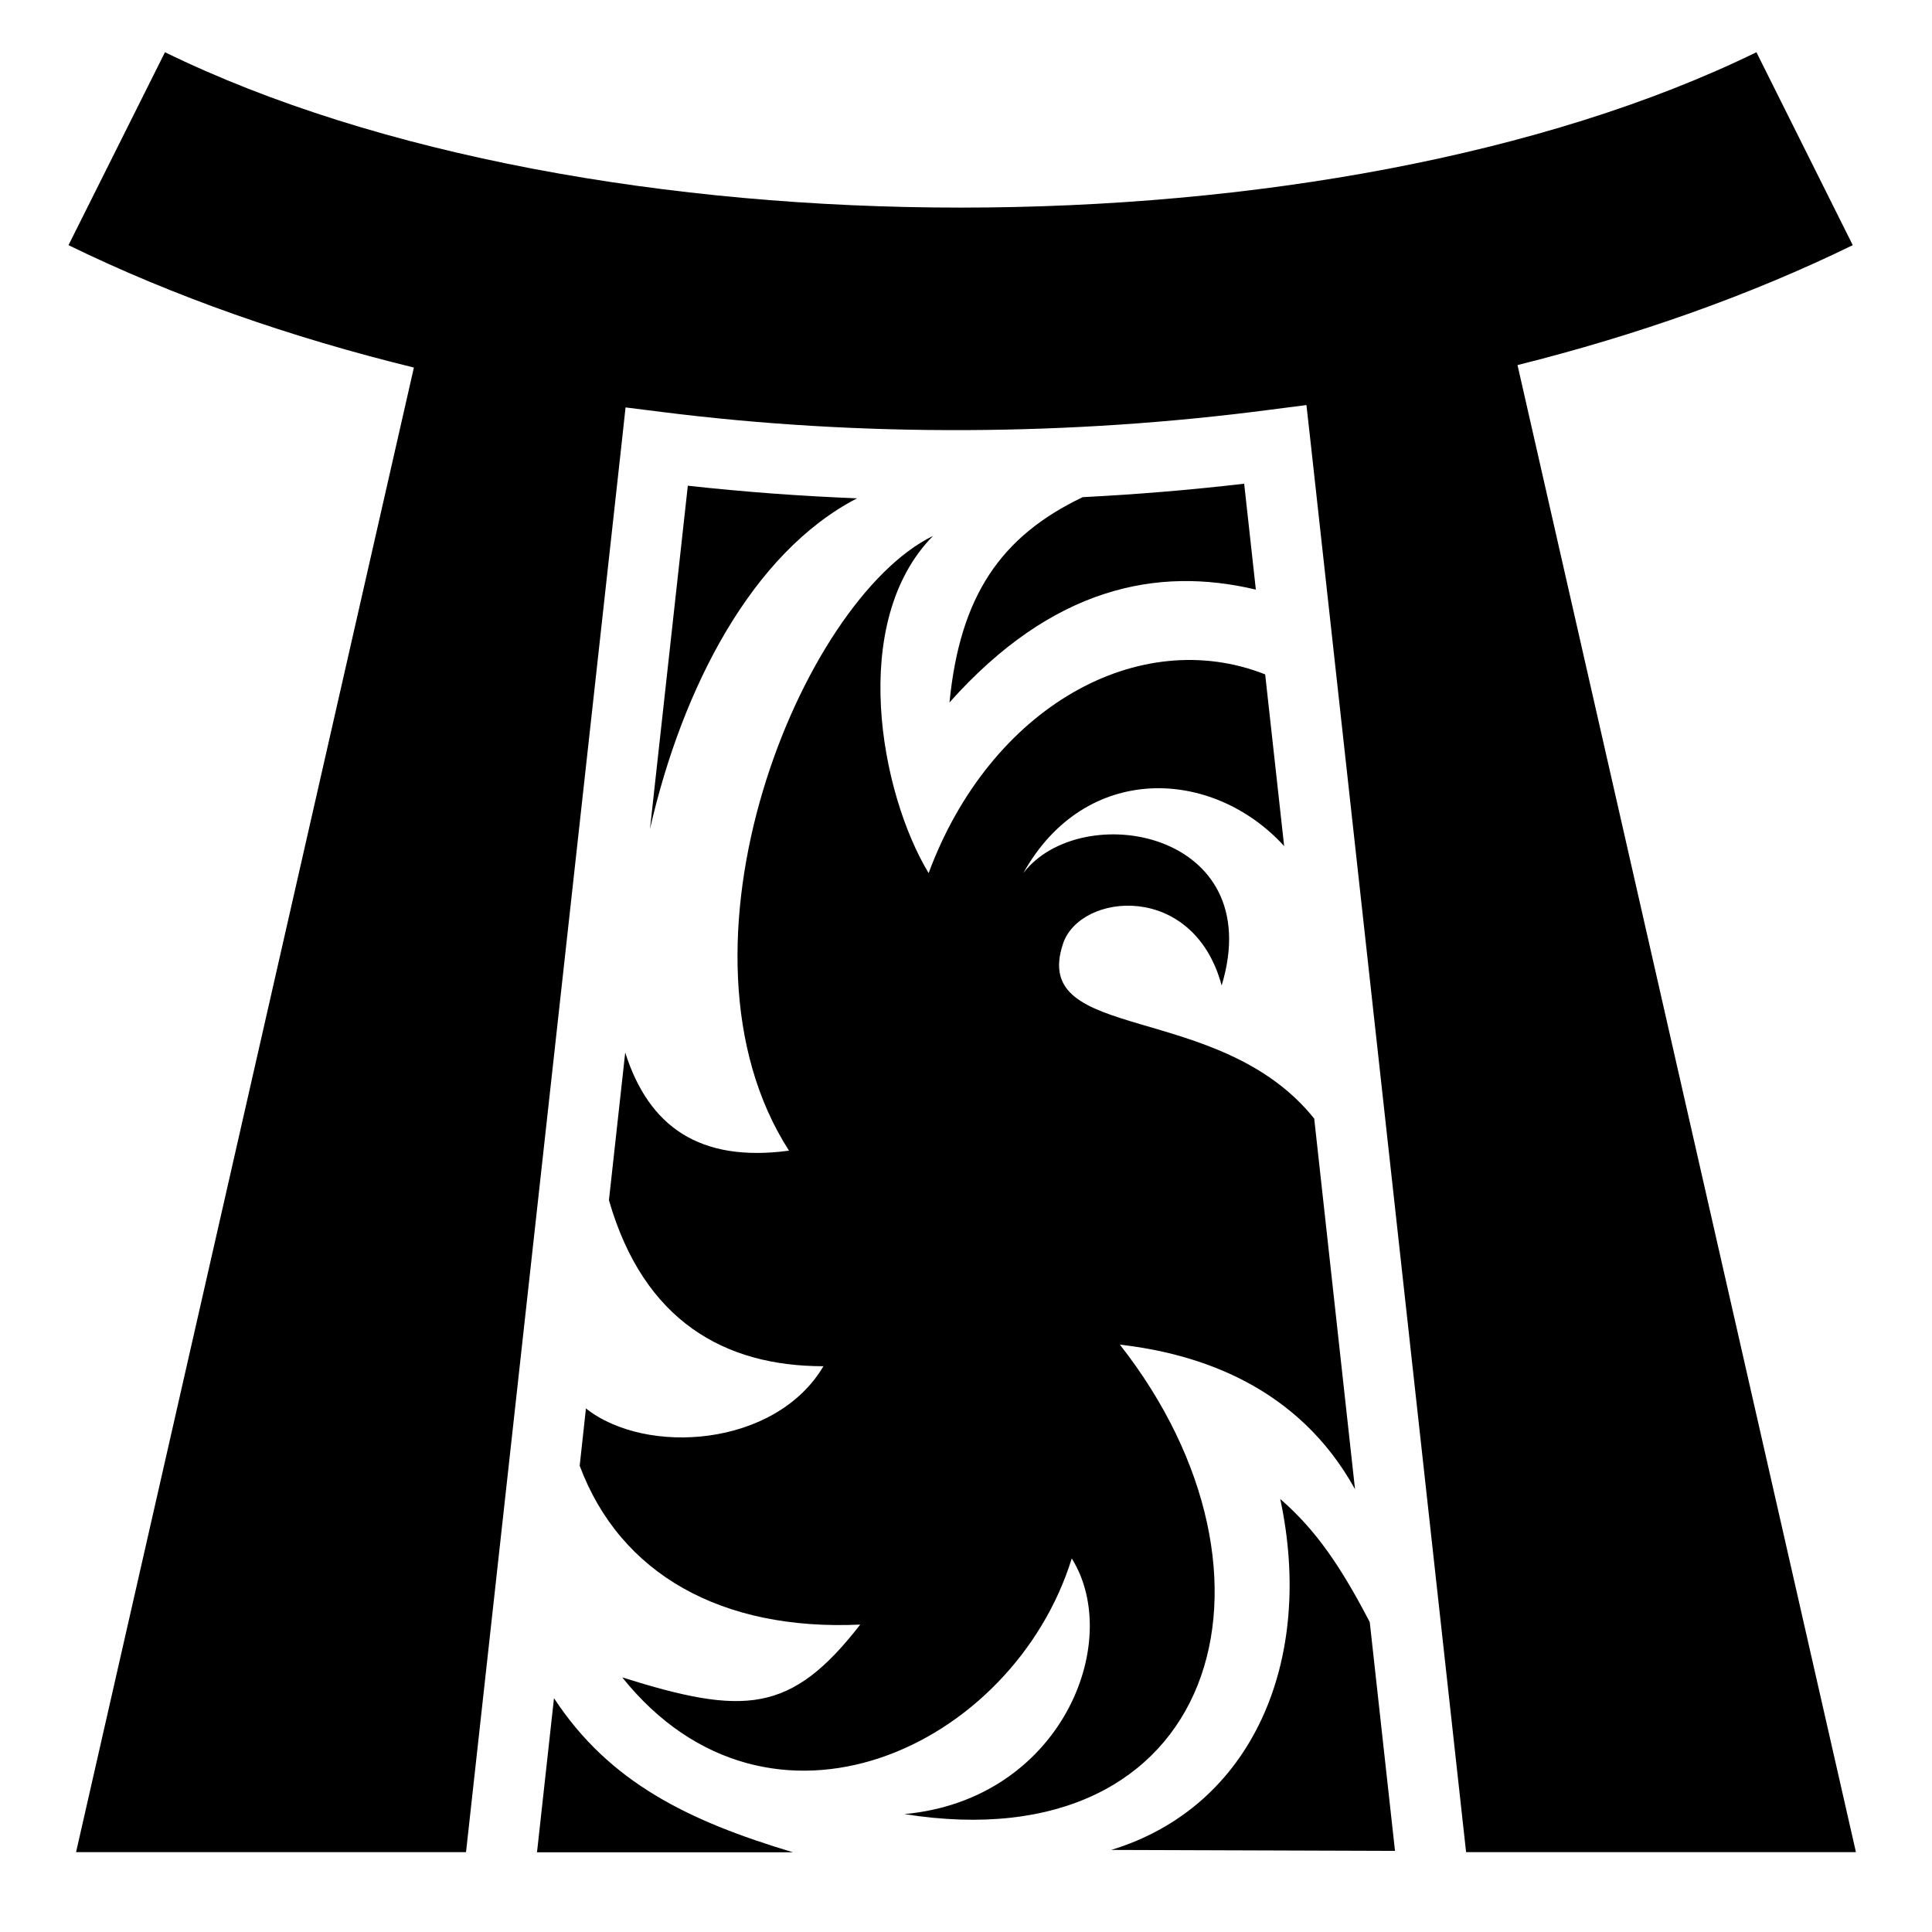
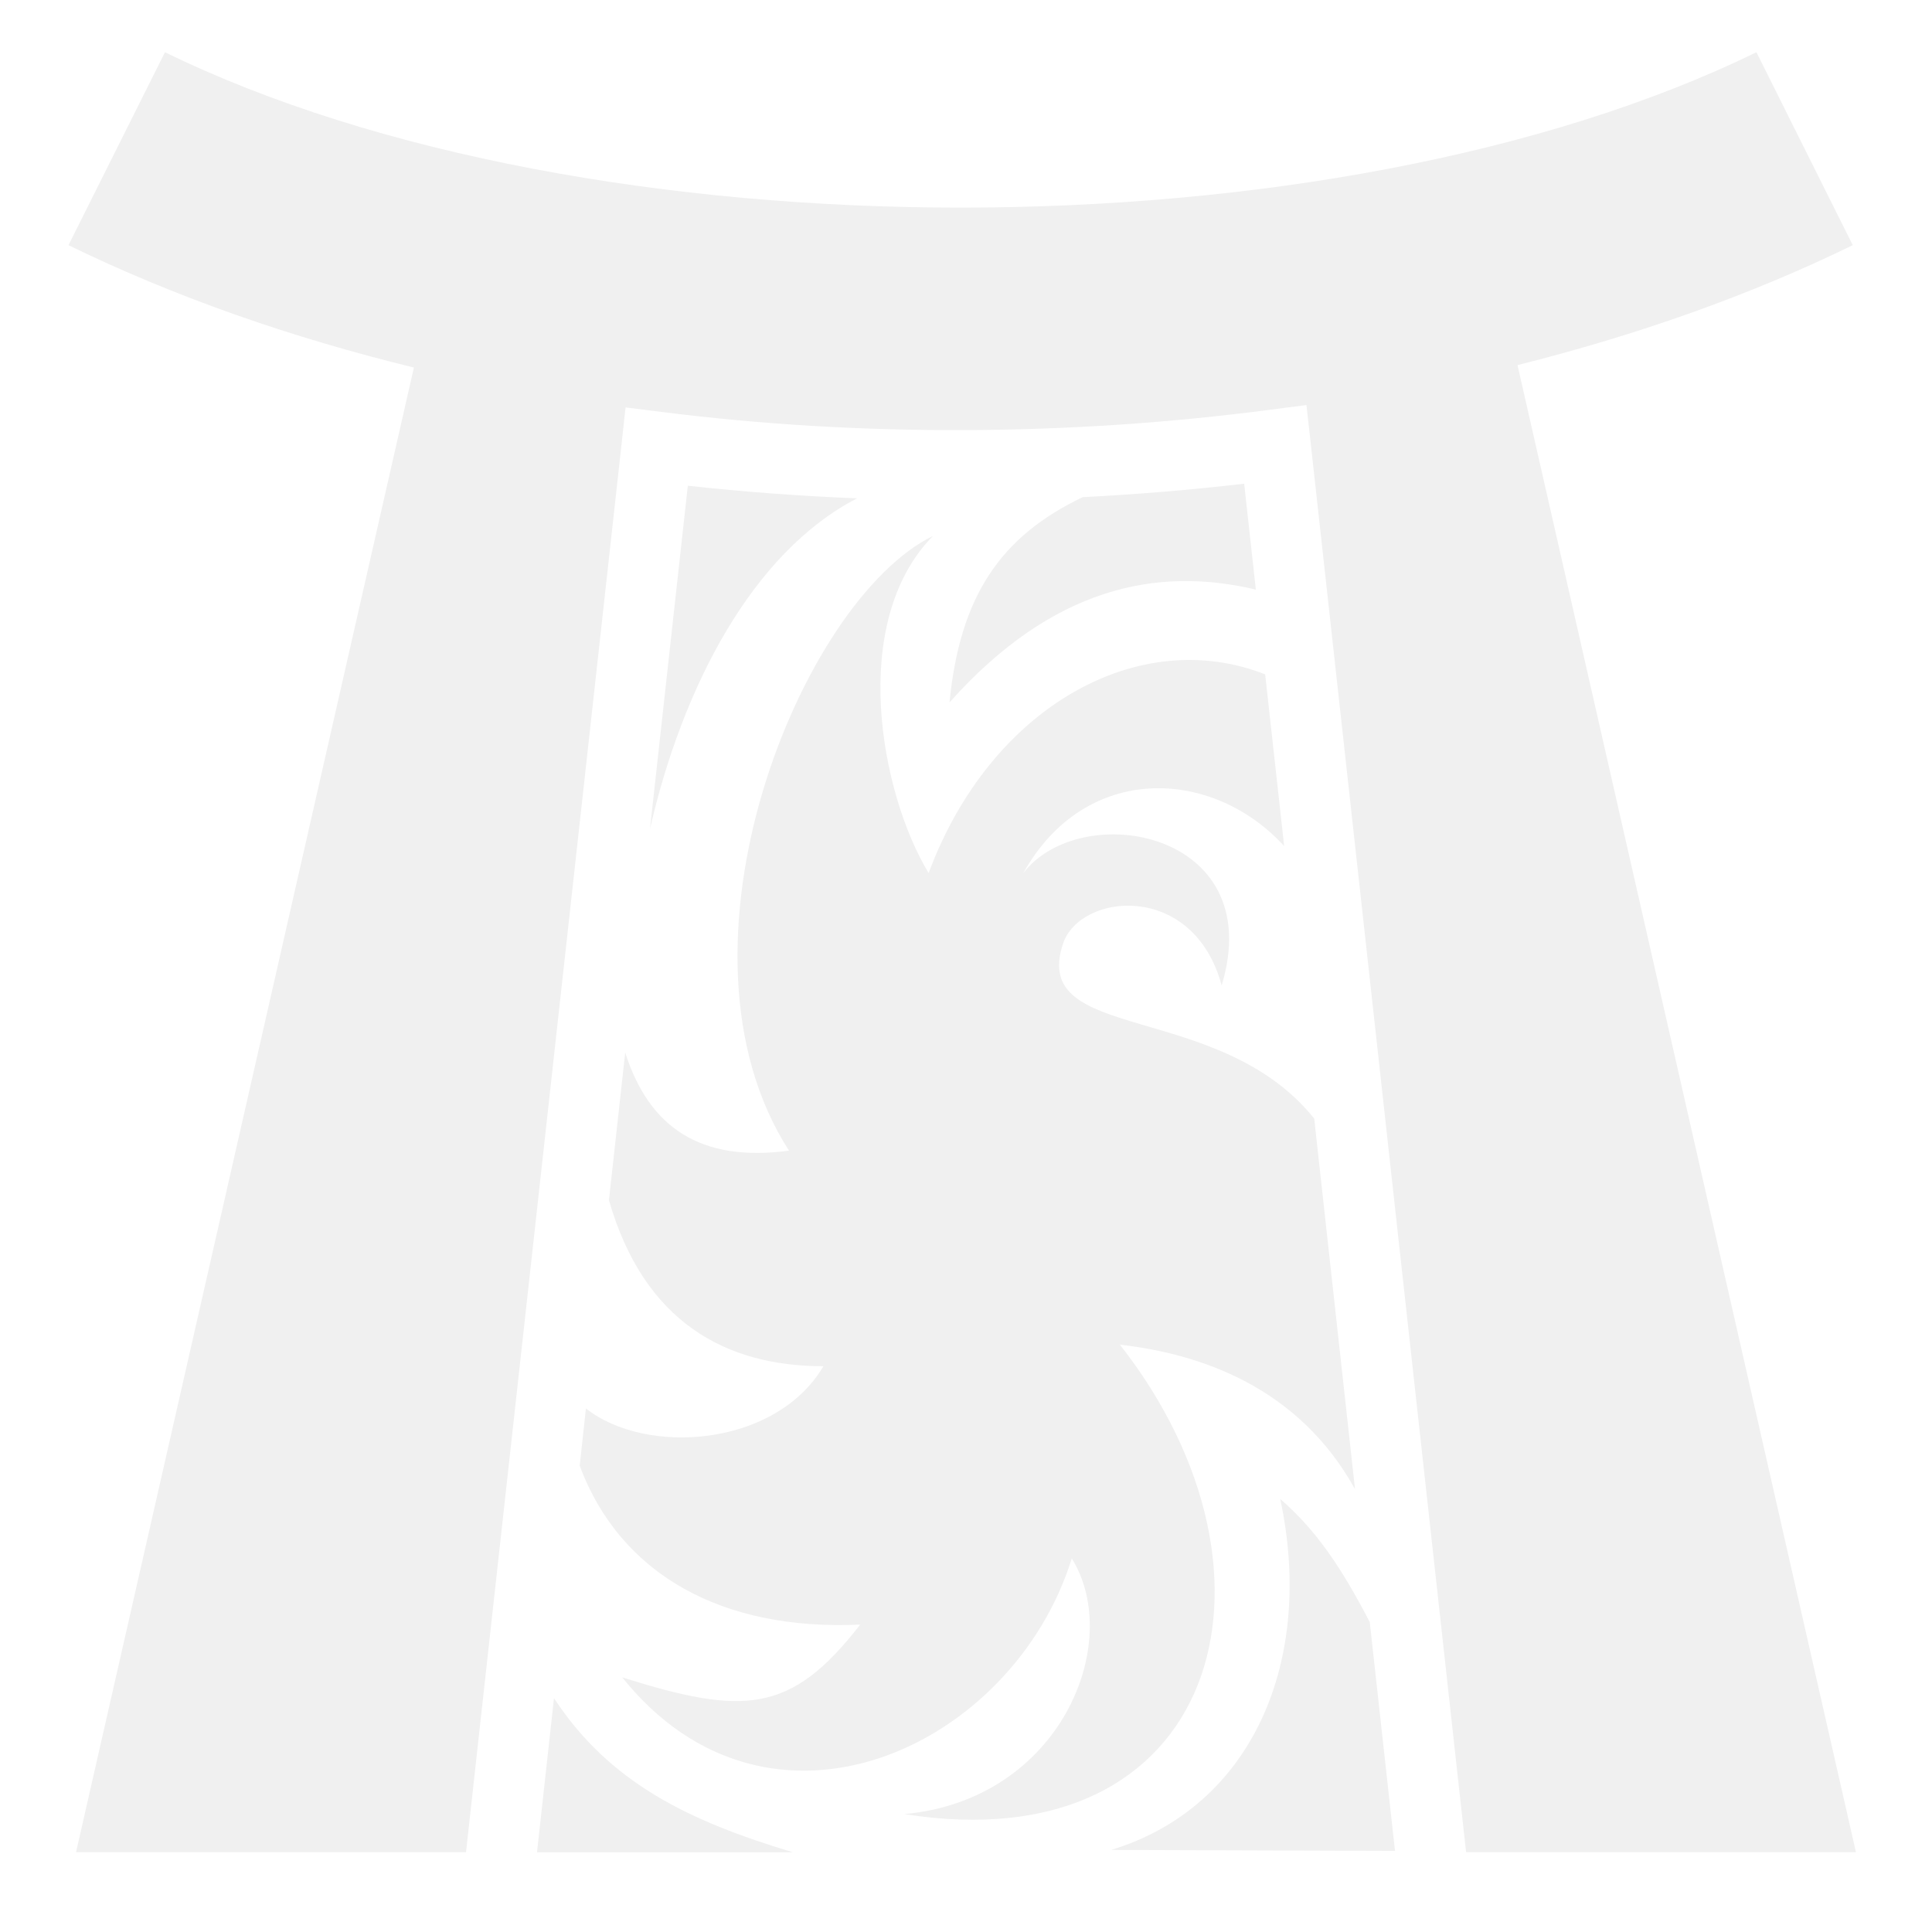
<svg xmlns="http://www.w3.org/2000/svg" width="800px" height="800px" viewBox="0 0 512 512">
-   <path fill="#000000" d="M43.72 13.844L18.155 64.97c27.97 13.658 58.89 24.446 91.53 32.436l-89.53 393.438H123.5l41.25-373.438 1.03-9.437 9.44 1.186c52.986 6.706 108.616 6.364 161.56-.594l9.44-1.218 1.06 9.47 41.25 374.03h103.314L402.156 96.75C433.81 88.828 463.8 78.25 491 64.97l-25.53-51.126c-112.422 54.9-309.332 54.9-421.75 0zm286 114.344c-14.14 1.644-28.428 2.836-42.783 3.562-21.804 10.4-32.54 26.267-35.312 54.406 27.25-30.575 55.034-36.127 81.188-29.906l-3.094-28.063zm-147.44.53l-10.03 90.97c8.553-37.432 27.04-73.21 54.875-87.625-15.038-.6-30.02-1.7-44.844-3.344zm64.97 13.313c-34.87 17.008-72.704 109.172-38.156 162.907-23.665 3.18-37.152-6.345-43.406-26l-4.313 39.125c9.257 32.188 30.822 44 56.844 44-12.7 21.47-47.05 23.77-62.94 11.188l-1.655 15.188c10.71 28.704 37.626 43.795 74.344 42.093-18.365 23.685-30.833 24.123-63.064 14 39.07 48.74 103.567 18.582 119.125-31.53 13.896 22.31-2.982 63.977-44.374 67.75 82.914 13.18 105.38-62.936 57.125-124.406 21.172 2.414 47.277 11.1 62.314 38.312l-10.813-98.22c-25.328-31.6-75.52-19.695-66.56-46.373 4.55-13.55 34.584-16.545 42.03 11.093 12.44-41.053-37.255-49.697-52.563-29.78 16.442-29.484 50.19-27.943 69.125-7.157l-5.03-45.5c-33.345-13.155-72.762 8.446-89.188 52.655-12.81-21.176-21.274-66.546 1.156-89.344zm92.03 255.22c9.187 42.963-7.44 81.635-44.81 93l75.217.25L363 429.875c-7.54-14.486-14.178-24.364-23.72-32.625zm-192.467 52.78l-4.5 40.845h67.843c-27.745-8.302-48.728-18.543-63.344-40.844z" />
+   <path fill="#f0f0f0" d="M43.72 13.844L18.155 64.97c27.97 13.658 58.89 24.446 91.53 32.436l-89.53 393.438H123.5l41.25-373.438 1.03-9.437 9.44 1.186c52.986 6.706 108.616 6.364 161.56-.594l9.44-1.218 1.06 9.47 41.25 374.03h103.314L402.156 96.75C433.81 88.828 463.8 78.25 491 64.97l-25.53-51.126c-112.422 54.9-309.332 54.9-421.75 0zm286 114.344c-14.14 1.644-28.428 2.836-42.783 3.562-21.804 10.4-32.54 26.267-35.312 54.406 27.25-30.575 55.034-36.127 81.188-29.906l-3.094-28.063zm-147.44.53l-10.03 90.97c8.553-37.432 27.04-73.21 54.875-87.625-15.038-.6-30.02-1.7-44.844-3.344zm64.97 13.313c-34.87 17.008-72.704 109.172-38.156 162.907-23.665 3.18-37.152-6.345-43.406-26l-4.313 39.125c9.257 32.188 30.822 44 56.844 44-12.7 21.47-47.05 23.77-62.94 11.188l-1.655 15.188c10.71 28.704 37.626 43.795 74.344 42.093-18.365 23.685-30.833 24.123-63.064 14 39.07 48.74 103.567 18.582 119.125-31.53 13.896 22.31-2.982 63.977-44.374 67.75 82.914 13.18 105.38-62.936 57.125-124.406 21.172 2.414 47.277 11.1 62.314 38.312l-10.813-98.22c-25.328-31.6-75.52-19.695-66.56-46.373 4.55-13.55 34.584-16.545 42.03 11.093 12.44-41.053-37.255-49.697-52.563-29.78 16.442-29.484 50.19-27.943 69.125-7.157l-5.03-45.5c-33.345-13.155-72.762 8.446-89.188 52.655-12.81-21.176-21.274-66.546 1.156-89.344zm92.03 255.22c9.187 42.963-7.44 81.635-44.81 93l75.217.25L363 429.875c-7.54-14.486-14.178-24.364-23.72-32.625zm-192.467 52.78l-4.5 40.845h67.843c-27.745-8.302-48.728-18.543-63.344-40.844z" />
</svg>
